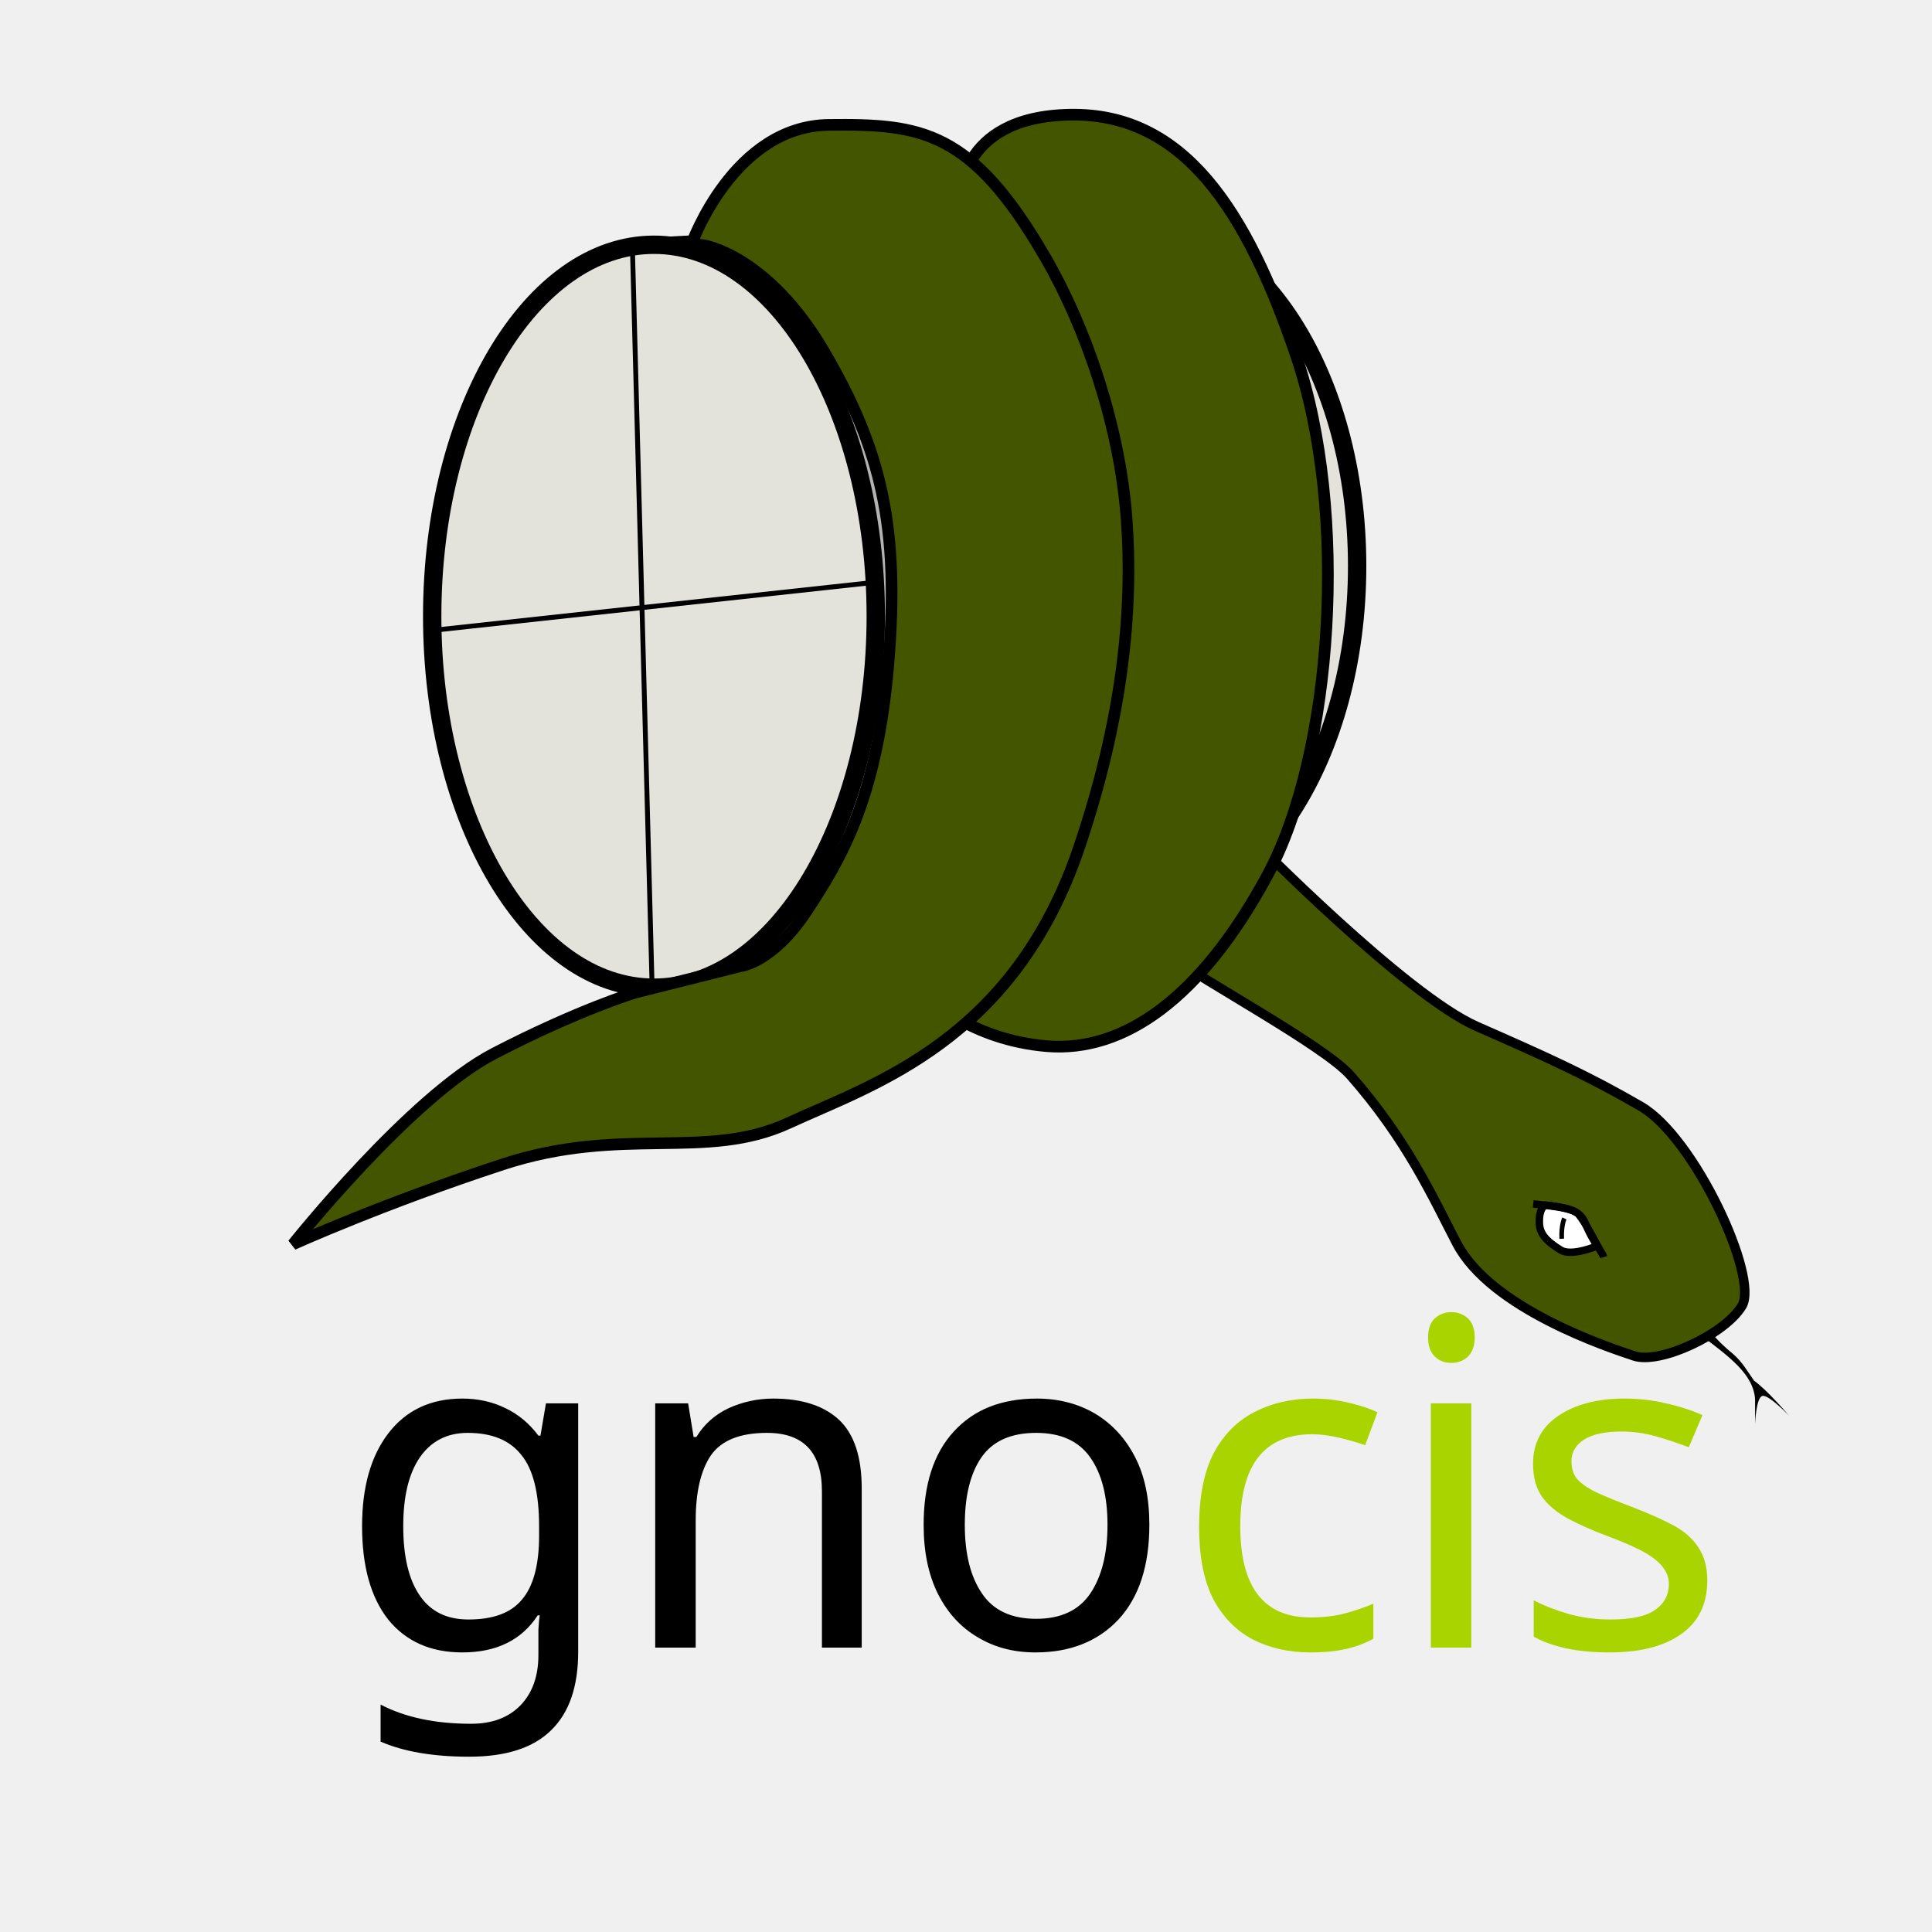
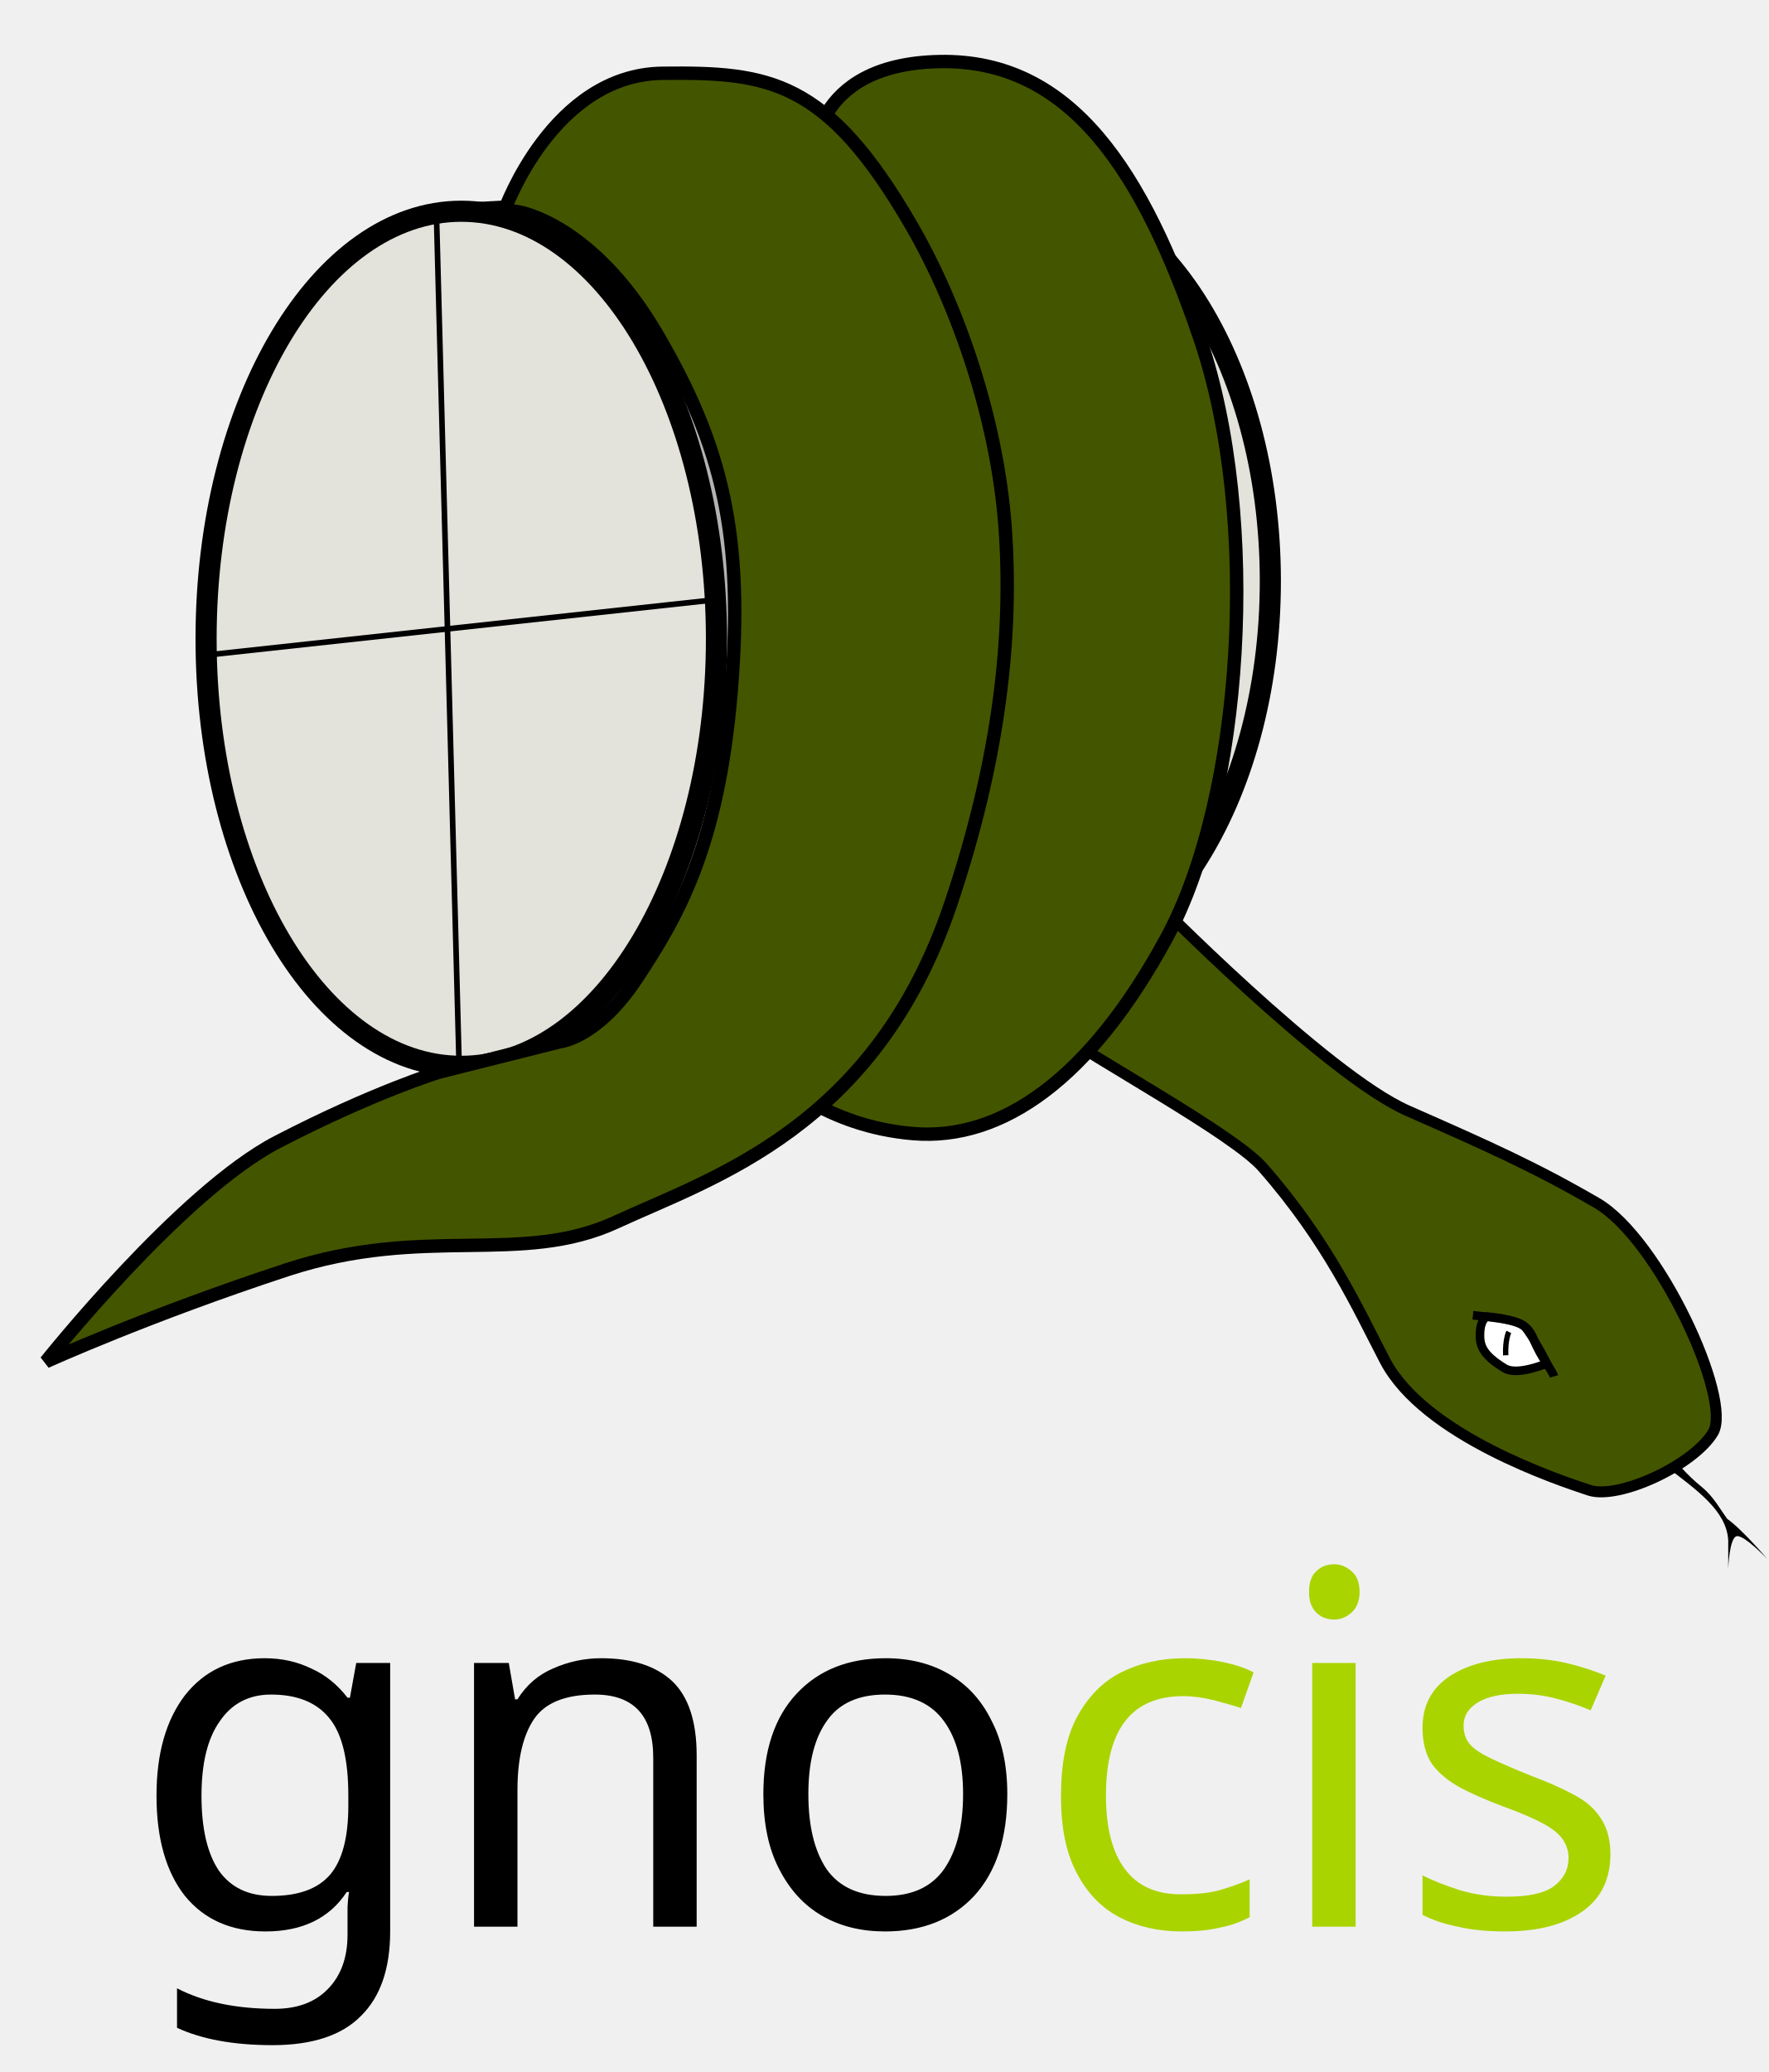
- <svg xmlns="http://www.w3.org/2000/svg" width="44mm" height="44mm" viewBox="0 0 44 44" version="1.1" id="svg8">
+ <svg xmlns="http://www.w3.org/2000/svg" width="35mm" height="41mm" viewBox="0 0 35 41" version="1.1" id="svg8">
  <defs id="defs2" />
-   <g id="layer4" style="display:inline" transform="translate(0,9)">
-     <text xml:space="preserve" style="font-style:normal;font-variant:normal;font-weight:normal;font-stretch:normal;font-size:24.921px;line-height:1.25;font-family:Sarai;-inkscape-font-specification:Sarai;letter-spacing:0px;word-spacing:0px;display:inline;opacity:1;fill:#000000;fill-opacity:1;stroke:none;stroke-width:0.623" x="7.667" y="28.527" id="text974-6-1-5">
-       <tspan id="tspan972-8-2-3" x="7.667" y="28.527" style="font-style:normal;font-variant:normal;font-weight:normal;font-stretch:normal;font-size:10.372px;font-family:'Emporium Thin';-inkscape-font-specification:'Emporium Thin, ';stroke-width:0.623">gno<tspan style="font-style:normal;font-variant:normal;font-weight:normal;font-stretch:normal;font-family:'Emporium Thin';-inkscape-font-specification:'Emporium Thin, ';fill:#aad400;stroke-width:0.623" id="tspan1450">cis</tspan>
+   <g id="layer4" style="display:inline" transform="translate(0,6)">
+     <text xml:space="preserve" style="font-style:normal;font-variant:normal;font-weight:normal;font-stretch:normal;font-size:29.255px;line-height:1.25;font-family:Sarai;-inkscape-font-specification:Sarai;letter-spacing:0px;word-spacing:0px;display:inline;opacity:1;fill:#000000;fill-opacity:1;stroke:none;stroke-width:0.731" x="2.567" y="32.125" id="text974-6-1-5">
+       <tspan id="tspan972-8-2-3" x="2.567" y="32.125" style="font-style:normal;font-variant:normal;font-weight:normal;font-stretch:normal;font-size:9.74px;font-family:C7nazara;-inkscape-font-specification:C7nazara;stroke-width:0.731">gno<tspan style="font-style:normal;font-variant:normal;font-weight:normal;font-stretch:normal;font-size:9.74px;font-family:C7nazara;-inkscape-font-specification:C7nazara;fill:#aad400;stroke-width:0.731" id="tspan1450">cis</tspan>
      </tspan>
    </text>
  </g>
-   <g id="layer5" transform="translate(0,9)">
-     <path style="fill:#b3b3b3;stroke:#000000;stroke-width:0.265px;stroke-linecap:butt;stroke-linejoin:miter;stroke-opacity:1" d="m 14.507,-3.44 11.551,-0.629 0.119,15.959 -11.019,1.633 z" id="path953" />
+   <g id="layer5" transform="translate(0,6)">
+     <path style="fill:#b3b3b3;stroke:#000000;stroke-width:0.265px;stroke-linecap:butt;stroke-linejoin:miter;stroke-opacity:1" d="M 8.742,-1.833 20.293,-2.463 20.413,13.497 9.394,15.13 Z" id="path953" />
  </g>
-   <g id="layer3" style="display:inline" transform="translate(0,9)">
-     <ellipse style="display:inline;opacity:1;fill:#e3e2db;fill-opacity:1;stroke:#000000;stroke-width:0.418;stroke-linecap:round;stroke-miterlimit:4;stroke-dasharray:none;stroke-opacity:1" id="path833-3-5" cx="25.857" cy="3.891" rx="5.051" ry="7.859" />
-     <ellipse style="display:inline;opacity:1;fill:#e3e2db;fill-opacity:1;stroke:#000000;stroke-width:0.418;stroke-linecap:round;stroke-miterlimit:4;stroke-dasharray:none;stroke-opacity:1" id="path833-6" cx="14.894" cy="5.034" rx="5.051" ry="8.46" />
-     <path style="display:inline;opacity:1;fill:#e3e2db;stroke:#000000;stroke-width:0.111px;stroke-linecap:butt;stroke-linejoin:miter;stroke-opacity:1" d="M 9.708,5.372 19.992,4.254" id="path856-2" />
-     <path style="display:inline;opacity:1;fill:#e3e2db;stroke:#000000;stroke-width:0.111px;stroke-linecap:butt;stroke-linejoin:miter;stroke-opacity:1" d="M 14.403,-3.347 14.85,13.42" id="path858-9" />
+   <g id="layer3" style="display:inline" transform="translate(0,6)">
+     <ellipse style="display:inline;opacity:1;fill:#e3e2db;fill-opacity:1;stroke:#000000;stroke-width:0.418;stroke-linecap:round;stroke-miterlimit:4;stroke-dasharray:none;stroke-opacity:1" id="path833-3-5" cx="20.093" cy="5.497" rx="5.051" ry="7.859" />
+     <ellipse style="display:inline;opacity:1;fill:#e3e2db;fill-opacity:1;stroke:#000000;stroke-width:0.418;stroke-linecap:round;stroke-miterlimit:4;stroke-dasharray:none;stroke-opacity:1" id="path833-6" cx="9.13" cy="6.64" rx="5.051" ry="8.46" />
+     <path style="display:inline;opacity:1;fill:#e3e2db;stroke:#000000;stroke-width:0.111px;stroke-linecap:butt;stroke-linejoin:miter;stroke-opacity:1" d="M 3.944,6.978 14.228,5.86" id="path856-2" />
+     <path style="display:inline;opacity:1;fill:#e3e2db;stroke:#000000;stroke-width:0.111px;stroke-linecap:butt;stroke-linejoin:miter;stroke-opacity:1" d="M 8.639,-1.741 9.086,15.026" id="path858-9" />
  </g>
-   <g id="layer2" transform="translate(0,-253)" style="display:inline">
-     <path style="display:inline;opacity:1;fill:#445500;fill-opacity:1;stroke:#000000;stroke-width:0.217;stroke-linecap:butt;stroke-linejoin:miter;stroke-miterlimit:4;stroke-dasharray:none;stroke-opacity:1" d="m 28.531,272.12 c 0,0 3.48,3.543 5.1,4.255 1.62,0.713 2.506,1.108 3.737,1.821 1.231,0.713 2.693,3.897 2.304,4.545 -0.389,0.648 -1.871,1.334 -2.455,1.14 -0.583,-0.194 -3.262,-1.075 -4.04,-2.565 -0.535,-1.026 -1.123,-2.347 -2.42,-3.823 -0.587,-0.668 -3.356,-2.158 -4.138,-2.739" id="path866-3" />
-     <path style="display:inline;opacity:1;fill:#ffffff;fill-opacity:1;stroke:#000000;stroke-width:0.17px;stroke-linecap:butt;stroke-linejoin:miter;stroke-opacity:1" d="m 35.195,280.445 c 0,0 -0.121,0.048 -0.136,0.307 -0.015,0.26 0.042,0.447 0.489,0.719 0.251,0.152 0.835,-0.099 0.835,-0.099 0,0 -0.269,-0.523 -0.438,-0.726 -0.153,-0.153 -0.75,-0.201 -0.75,-0.201 z" id="path984-7" />
-     <path style="display:inline;opacity:1;fill:#008000;fill-opacity:1;stroke:#000000;stroke-width:0.106px;stroke-linecap:butt;stroke-linejoin:miter;stroke-opacity:1" d="m 35.567,281.212 c -0.014,-0.309 0.061,-0.463 0.061,-0.463" id="path986-5" />
-     <path style="display:inline;opacity:1;fill:#000000;fill-opacity:1;stroke:#000000;stroke-width:0;stroke-linecap:butt;stroke-linejoin:miter;stroke-miterlimit:4;stroke-dasharray:none;stroke-opacity:1" d="m 38.747,283.416 c 0.602,0.462 1.194,0.872 1.224,1.46 v 0.558 c 0,0 0.021,-0.623 0.172,-0.644 0.15,-0.021 0.601,0.451 0.601,0.451 0,0 -0.495,-0.584 -0.795,-0.795 -0.141,-0.195 -0.269,-0.436 -0.494,-0.623 -0.331,-0.267 -0.515,-0.515 -0.515,-0.515" id="path988-3" />
-     <path style="fill:#445500;stroke:#000000;stroke-width:0.265;stroke-linecap:butt;stroke-linejoin:miter;stroke-miterlimit:4;stroke-dasharray:none;stroke-opacity:1" d="m 21.862,257.596 c 0,0 -0.094,-1.937 2.504,-1.984 2.599,-0.047 4.028,2.181 5.15,5.481 1.212,3.566 0.85,9.071 -0.661,11.859 -1.512,2.788 -3.26,4.016 -5.008,3.874 -1.748,-0.142 -2.74,-1.134 -2.74,-1.134 z" id="path865" />
-     <path style="fill:#445500;stroke:#000000;stroke-width:0.265px;stroke-linecap:butt;stroke-linejoin:miter;stroke-opacity:1" d="m 14.456,275.609 c 0,0 -1.287,0.39 -3.201,1.382 -1.914,0.992 -4.583,4.347 -4.583,4.347 0,0 2.032,-0.921 4.772,-1.819 2.74,-0.898 4.63,-0.071 6.52,-0.945 1.89,-0.874 5.122,-1.858 6.615,-6.284 0.981,-2.908 1.235,-5.365 1.078,-7.478 -0.157,-2.114 -0.924,-4.352 -1.853,-5.955 -1.677,-2.893 -2.825,-3.037 -4.927,-3.013 -2.172,0.024 -3.124,2.704 -3.124,2.704 l 0.285,0.04 c 0,0 1.443,0.225 2.726,2.412 1.308,2.231 1.729,4.013 1.469,7.108 -0.26,3.095 -1.087,4.465 -1.866,5.646 -0.78,1.181 -1.512,1.252 -1.512,1.252 z" id="path863" />
-     <path style="display:inline;opacity:1;fill:none;fill-opacity:1;stroke:#000000;stroke-width:0.17px;stroke-linecap:butt;stroke-linejoin:miter;stroke-opacity:1" d="m 34.918,280.418 c 0.878,0.094 1.068,0.142 1.2,0.473 0.155,0.386 0.366,0.607 0.405,0.738" id="path980-6" />
+   <g id="layer2" transform="translate(0,-256)" style="display:inline">
+     <path style="display:inline;opacity:1;fill:#445500;fill-opacity:1;stroke:#000000;stroke-width:0.217;stroke-linecap:butt;stroke-linejoin:miter;stroke-miterlimit:4;stroke-dasharray:none;stroke-opacity:1" d="m 22.766,273.726 c 0,0 3.48,3.543 5.1,4.255 1.62,0.713 2.506,1.108 3.737,1.821 1.231,0.713 2.693,3.897 2.304,4.545 -0.389,0.648 -1.871,1.334 -2.455,1.14 -0.583,-0.194 -3.262,-1.075 -4.04,-2.565 -0.535,-1.026 -1.123,-2.347 -2.42,-3.823 -0.587,-0.668 -3.356,-2.158 -4.138,-2.739" id="path866-3" />
+     <path style="display:inline;opacity:1;fill:#ffffff;fill-opacity:1;stroke:#000000;stroke-width:0.17px;stroke-linecap:butt;stroke-linejoin:miter;stroke-opacity:1" d="m 29.431,282.051 c 0,0 -0.121,0.048 -0.136,0.307 -0.015,0.26 0.042,0.447 0.489,0.719 0.251,0.152 0.835,-0.099 0.835,-0.099 0,0 -0.269,-0.523 -0.438,-0.726 -0.153,-0.153 -0.75,-0.201 -0.75,-0.201 z" id="path984-7" />
+     <path style="display:inline;opacity:1;fill:#008000;fill-opacity:1;stroke:#000000;stroke-width:0.106px;stroke-linecap:butt;stroke-linejoin:miter;stroke-opacity:1" d="m 29.803,282.818 c -0.014,-0.309 0.061,-0.463 0.061,-0.463" id="path986-5" />
+     <path style="display:inline;opacity:1;fill:#000000;fill-opacity:1;stroke:#000000;stroke-width:0;stroke-linecap:butt;stroke-linejoin:miter;stroke-miterlimit:4;stroke-dasharray:none;stroke-opacity:1" d="m 32.983,285.023 c 0.602,0.462 1.194,0.872 1.224,1.46 v 0.558 c 0,0 0.021,-0.623 0.172,-0.644 0.15,-0.021 0.601,0.451 0.601,0.451 0,0 -0.495,-0.584 -0.795,-0.795 -0.141,-0.195 -0.269,-0.436 -0.494,-0.623 -0.331,-0.267 -0.515,-0.515 -0.515,-0.515" id="path988-3" />
+     <path style="fill:#445500;stroke:#000000;stroke-width:0.265;stroke-linecap:butt;stroke-linejoin:miter;stroke-miterlimit:4;stroke-dasharray:none;stroke-opacity:1" d="m 16.098,259.202 c 0,0 -0.094,-1.937 2.504,-1.984 2.599,-0.047 4.028,2.181 5.15,5.481 1.212,3.566 0.85,9.071 -0.661,11.859 -1.512,2.788 -3.26,4.016 -5.008,3.874 -1.748,-0.142 -2.74,-1.134 -2.74,-1.134 z" id="path865" />
+     <path style="fill:#445500;stroke:#000000;stroke-width:0.265px;stroke-linecap:butt;stroke-linejoin:miter;stroke-opacity:1" d="m 8.692,277.215 c 0,0 -1.287,0.39 -3.201,1.382 -1.914,0.992 -4.583,4.347 -4.583,4.347 0,0 2.032,-0.921 4.772,-1.819 2.74,-0.898 4.63,-0.071 6.52,-0.945 1.89,-0.874 5.122,-1.858 6.615,-6.284 0.981,-2.908 1.235,-5.365 1.078,-7.478 -0.157,-2.114 -0.924,-4.352 -1.853,-5.955 -1.677,-2.893 -2.825,-3.037 -4.927,-3.013 -2.172,0.024 -3.124,2.704 -3.124,2.704 l 0.285,0.04 c 0,0 1.443,0.225 2.726,2.412 1.308,2.231 1.729,4.013 1.469,7.108 -0.26,3.095 -1.087,4.465 -1.866,5.646 -0.78,1.181 -1.512,1.252 -1.512,1.252 z" id="path863" />
+     <path style="display:inline;opacity:1;fill:none;fill-opacity:1;stroke:#000000;stroke-width:0.17px;stroke-linecap:butt;stroke-linejoin:miter;stroke-opacity:1" d="m 29.154,282.025 c 0.878,0.094 1.068,0.142 1.2,0.473 0.155,0.386 0.366,0.607 0.405,0.738" id="path980-6" />
  </g>
</svg>
